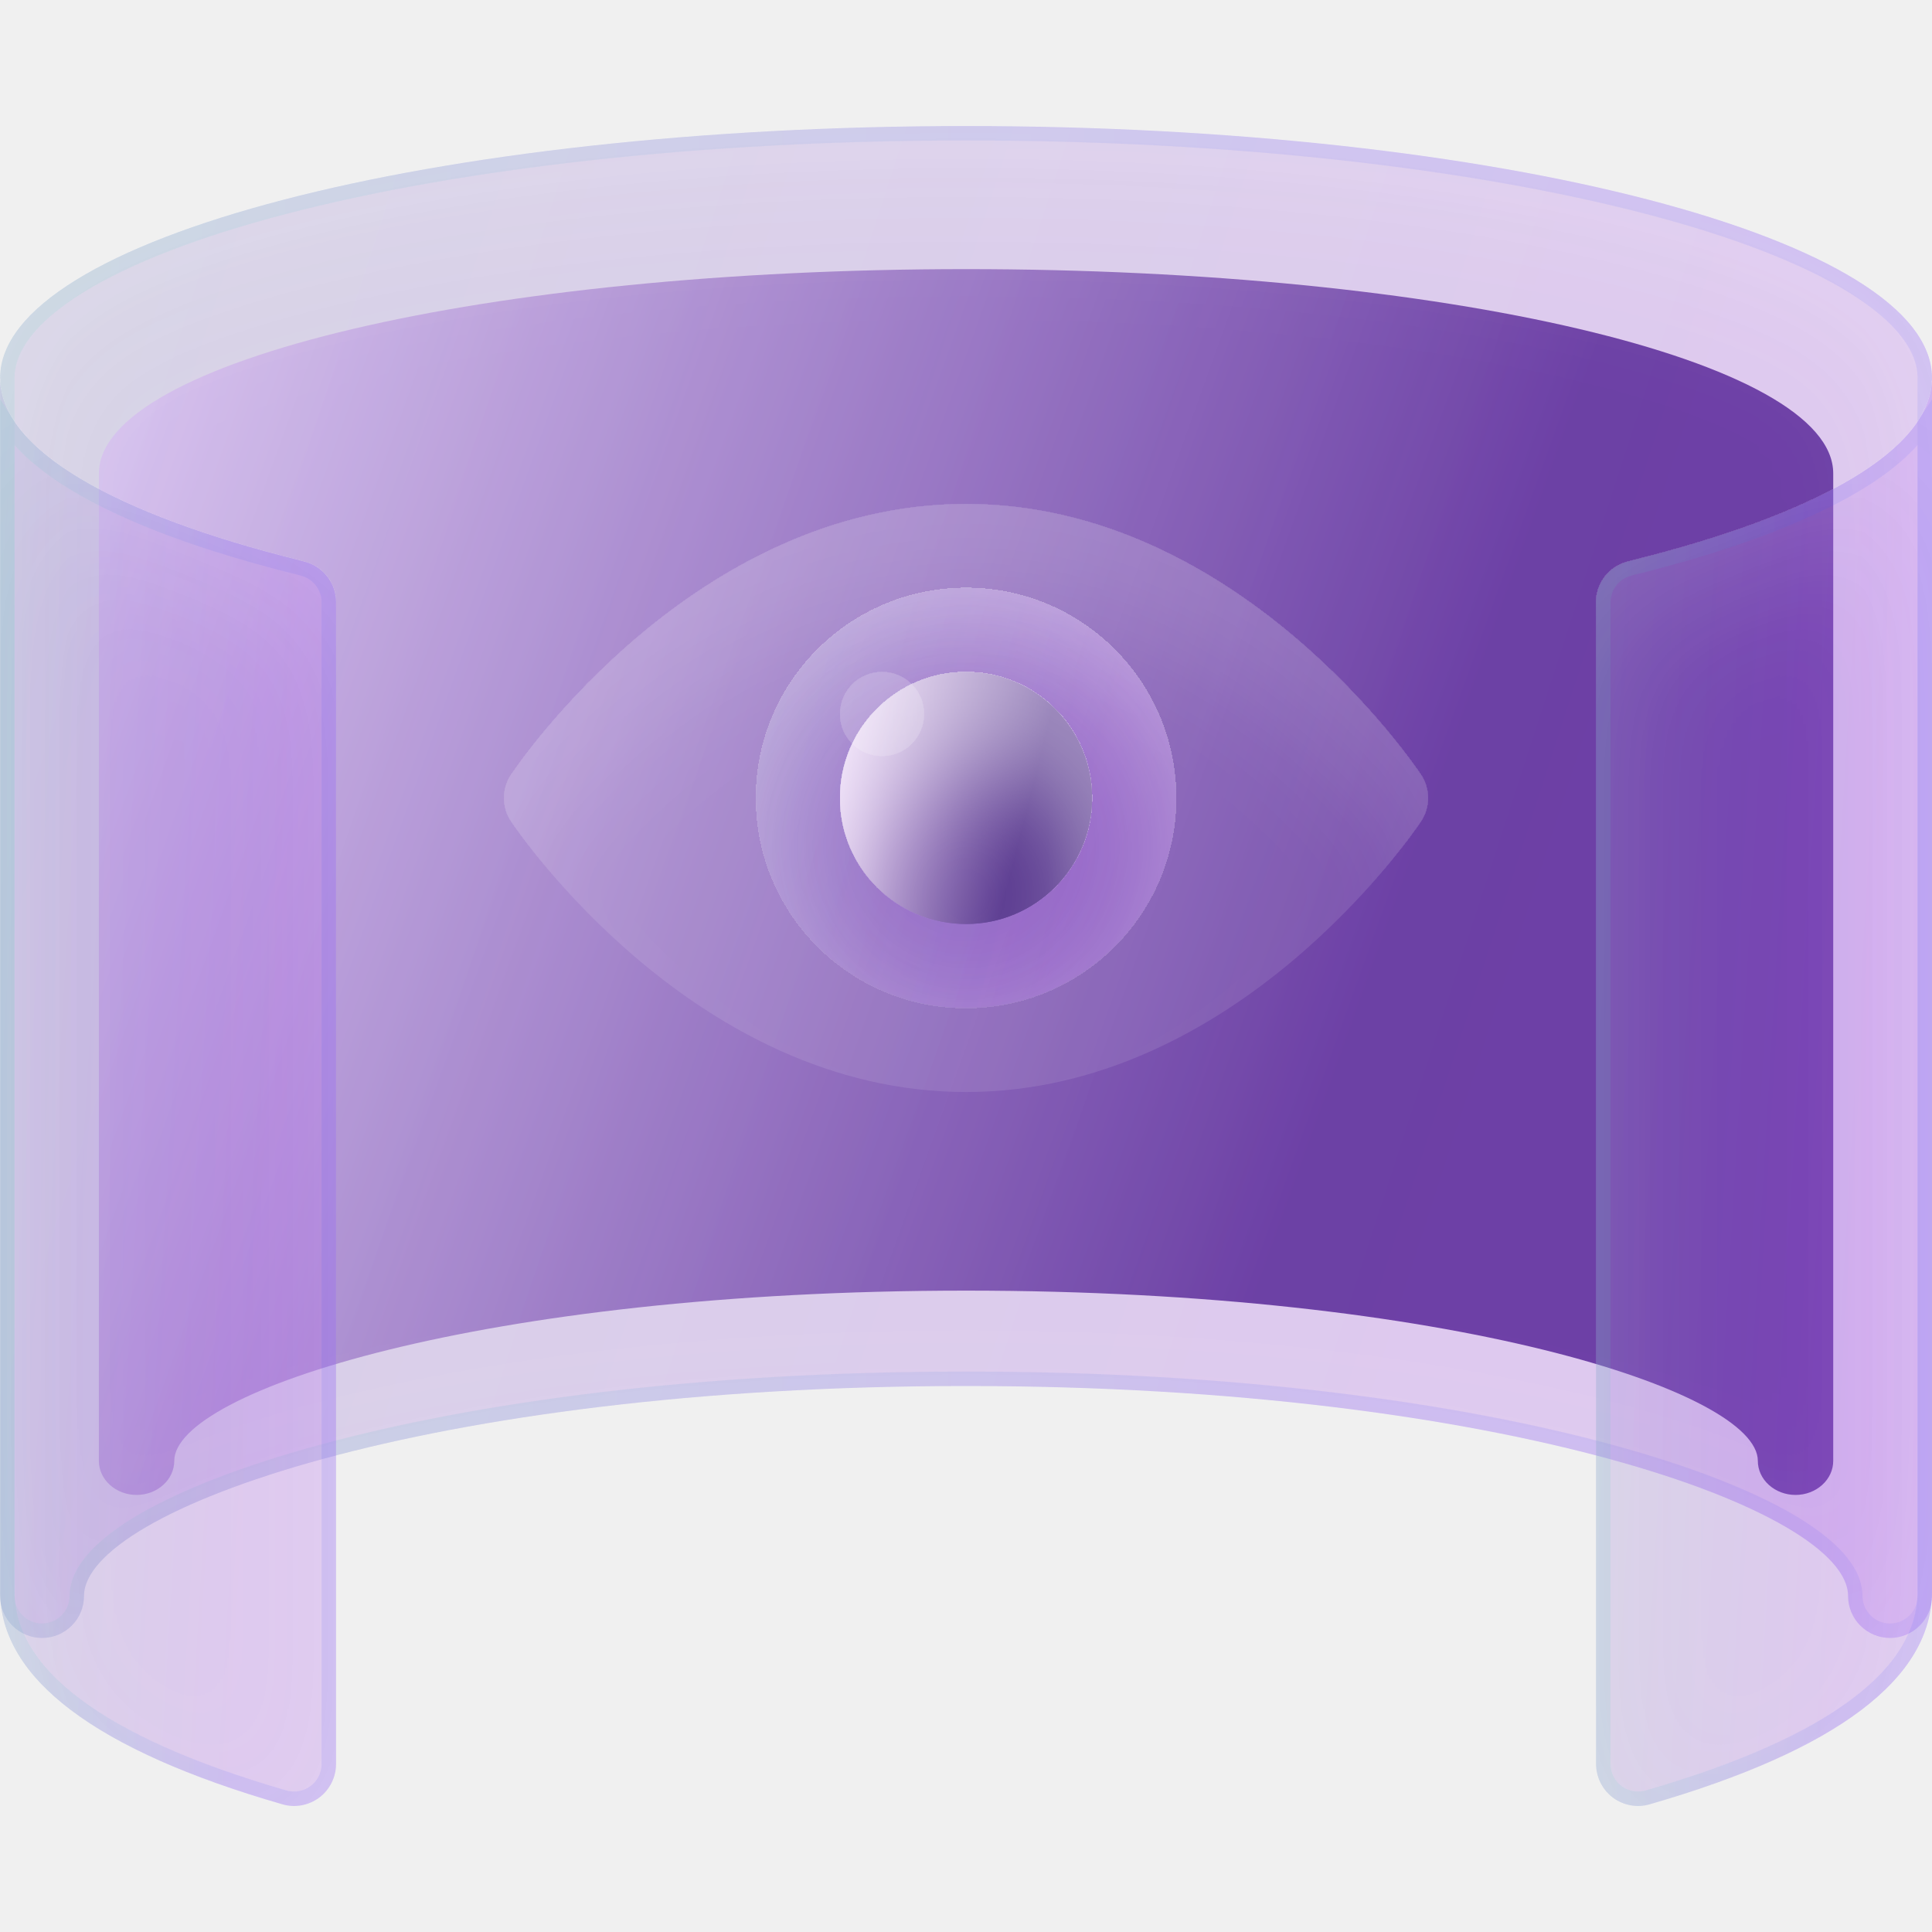
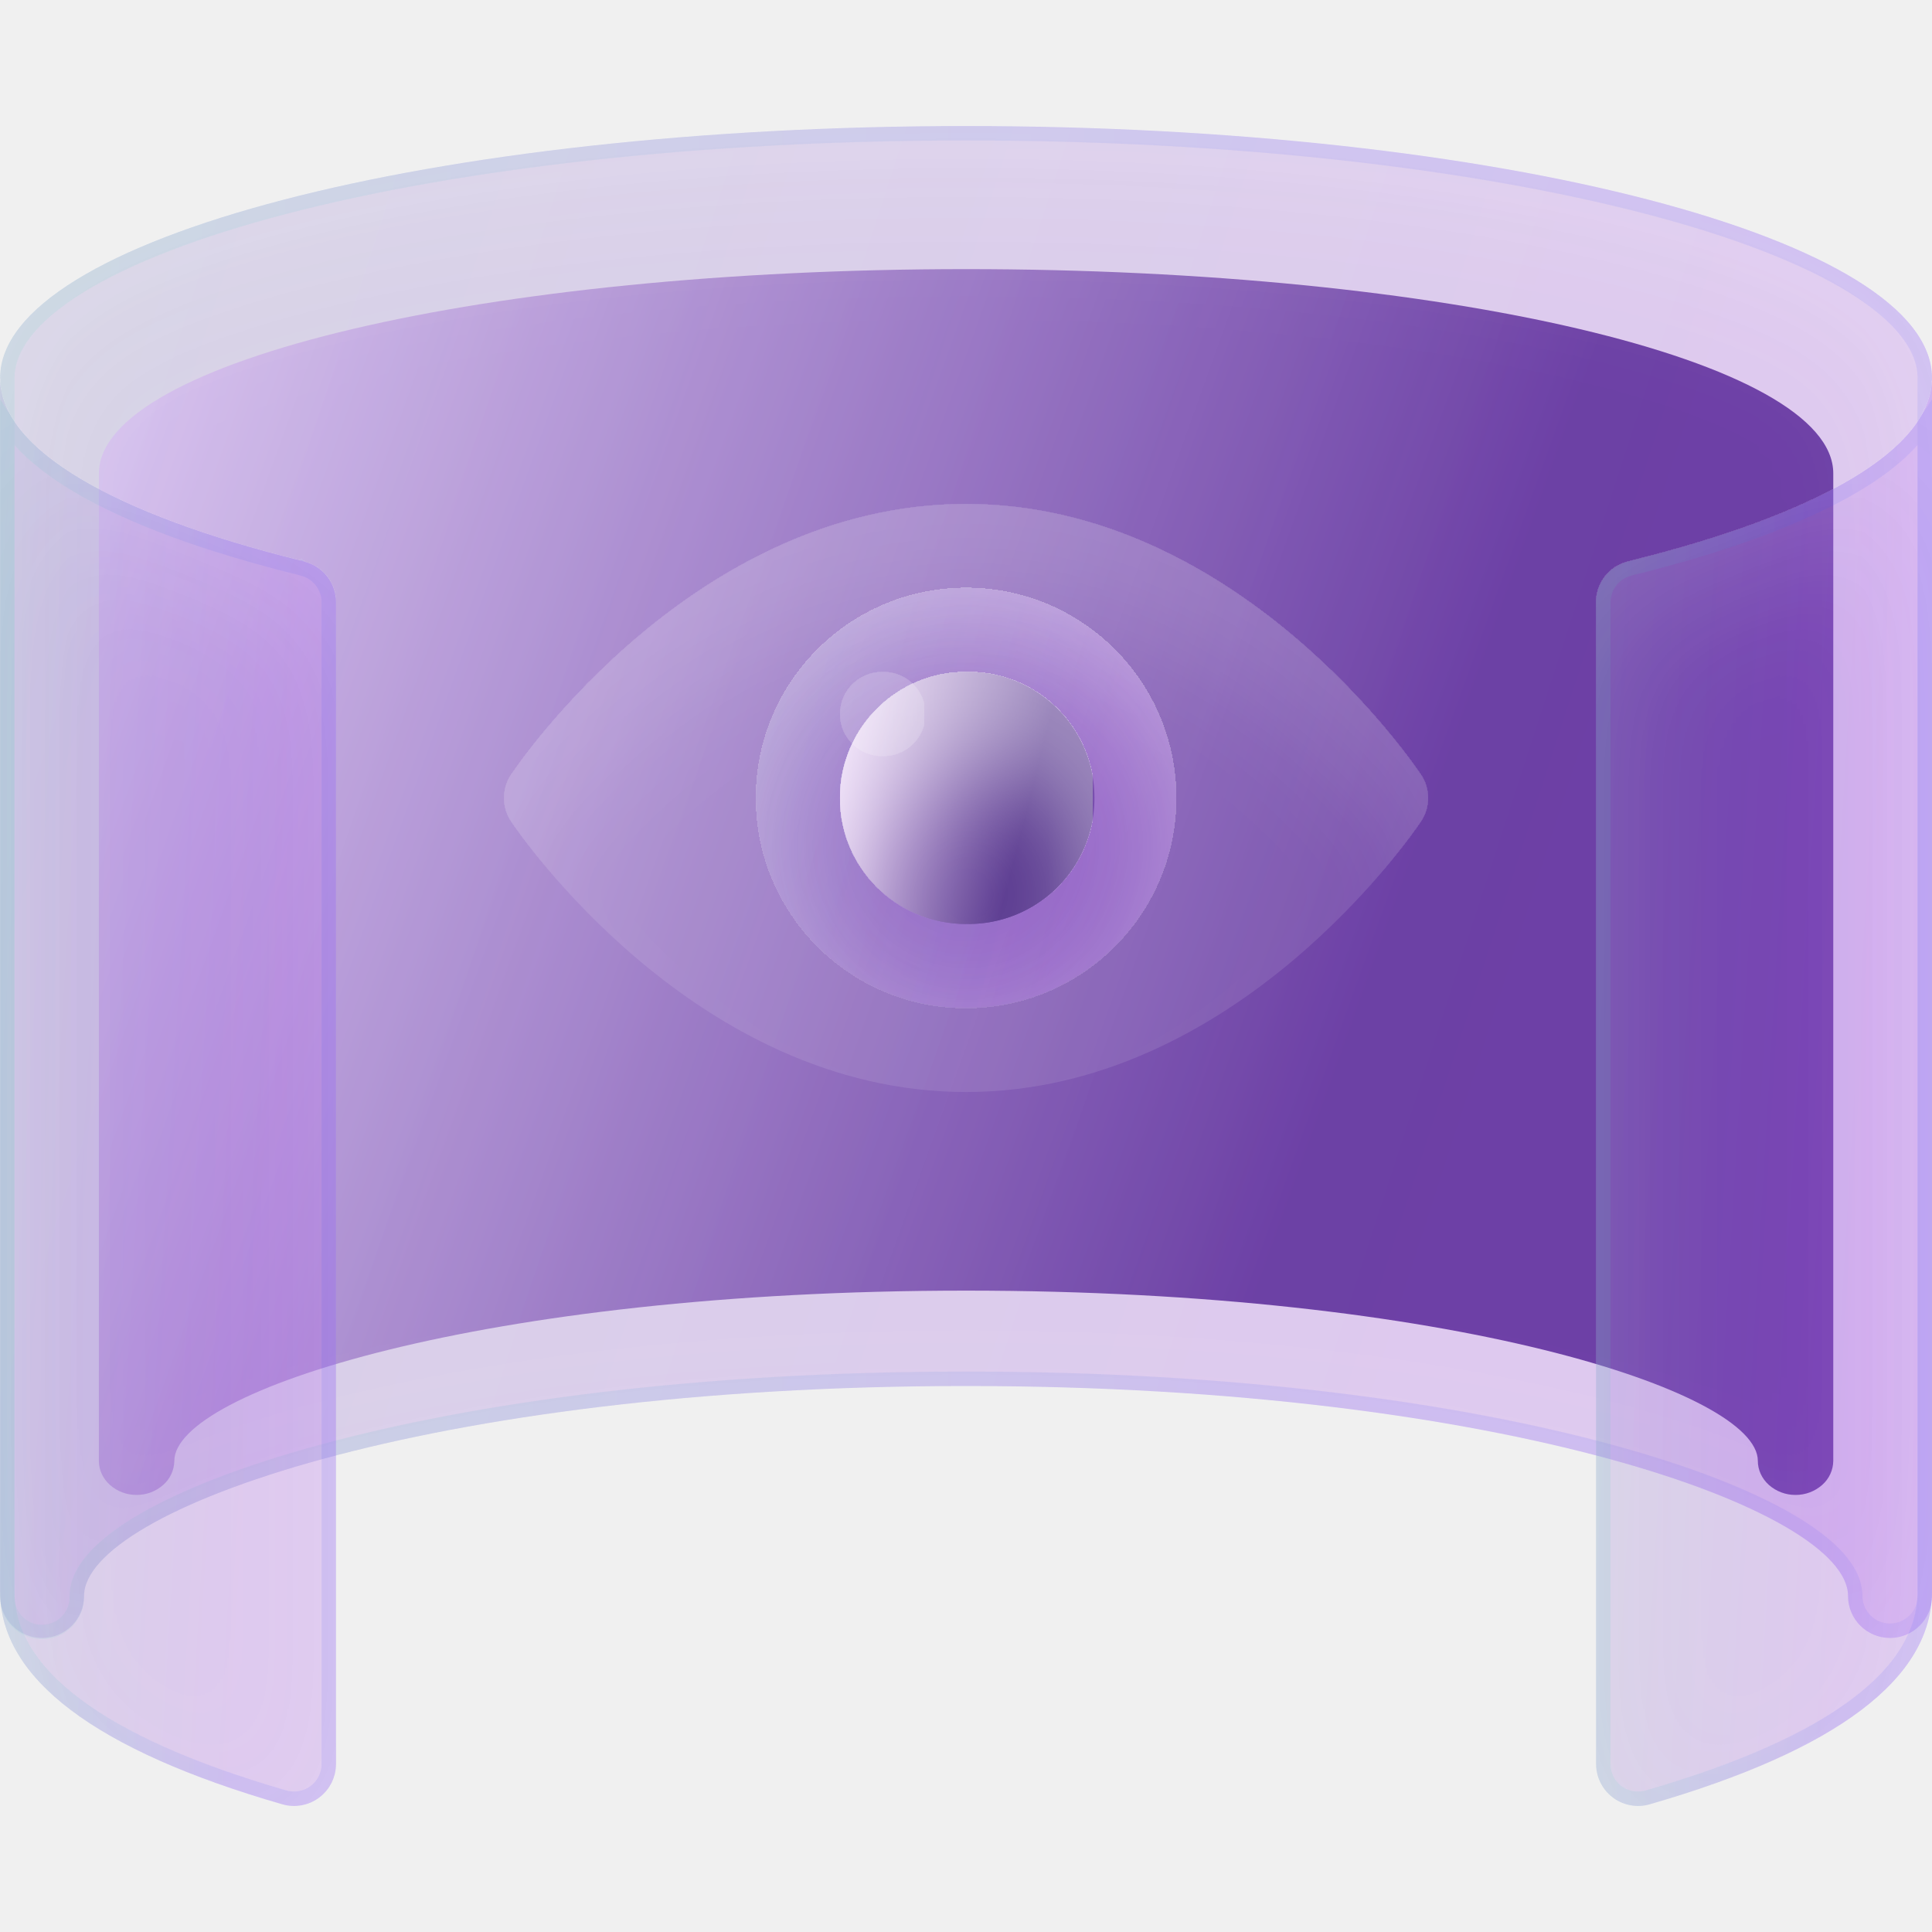
- <svg xmlns="http://www.w3.org/2000/svg" width="40" height="40" viewBox="0 0 40 40" fill="none">
-   <g clip-path="url(#clip0_347_1490)">
-     <path d="M20.001 5.572C10.087 5.572 2.047 7.465 2.047 9.802V30.245C2.047 30.433 2.129 30.612 2.276 30.744C2.422 30.876 2.62 30.951 2.827 30.951C3.035 30.951 3.233 30.876 3.379 30.744C3.526 30.612 3.608 30.433 3.608 30.245C3.608 28.808 9.994 26.721 20.001 26.721C30.008 26.721 36.394 28.808 36.394 30.245C36.394 30.433 36.476 30.612 36.623 30.744C36.769 30.876 36.967 30.951 37.175 30.951C37.382 30.951 37.58 30.876 37.726 30.744C37.873 30.612 37.955 30.433 37.955 30.245V9.802C37.955 7.465 29.915 5.572 20.001 5.572Z" fill="url(#paint0_linear_347_1490)" />
-     <g filter="url(#filter0_bi_347_1490)">
-       <path d="M20.001 2.609C8.957 2.609 0.001 4.944 0.001 7.826V33.043C0.001 33.274 0.093 33.495 0.256 33.658C0.419 33.821 0.64 33.913 0.871 33.913C1.101 33.913 1.322 33.821 1.485 33.658C1.648 33.495 1.74 33.274 1.74 33.043C1.74 31.27 8.854 28.696 20.001 28.696C31.148 28.696 38.262 31.27 38.262 33.043C38.262 33.274 38.353 33.495 38.517 33.658C38.68 33.821 38.901 33.913 39.131 33.913C39.362 33.913 39.583 33.821 39.746 33.658C39.909 33.495 40.001 33.274 40.001 33.043V7.826C40.001 4.944 31.044 2.609 20.001 2.609Z" fill="#F0F0F0" fill-opacity="0.05" />
-       <path d="M20.001 2.609C8.957 2.609 0.001 4.944 0.001 7.826V33.043C0.001 33.274 0.093 33.495 0.256 33.658C0.419 33.821 0.64 33.913 0.871 33.913C1.101 33.913 1.322 33.821 1.485 33.658C1.648 33.495 1.74 33.274 1.74 33.043C1.74 31.27 8.854 28.696 20.001 28.696C31.148 28.696 38.262 31.27 38.262 33.043C38.262 33.274 38.353 33.495 38.517 33.658C38.68 33.821 38.901 33.913 39.131 33.913C39.362 33.913 39.583 33.821 39.746 33.658C39.909 33.495 40.001 33.274 40.001 33.043V7.826C40.001 4.944 31.044 2.609 20.001 2.609Z" fill="url(#paint1_linear_347_1490)" fill-opacity="0.2" />
-       <path d="M0.151 7.826C0.151 7.188 0.649 6.541 1.652 5.923C2.646 5.31 4.094 4.752 5.898 4.282C9.502 3.342 14.488 2.759 20.001 2.759C25.514 2.759 30.5 3.342 34.104 4.282C35.907 4.752 37.356 5.31 38.35 5.923C39.353 6.541 39.851 7.188 39.851 7.826V33.043C39.851 33.234 39.775 33.417 39.64 33.552C39.505 33.687 39.322 33.763 39.131 33.763C38.941 33.763 38.758 33.687 38.623 33.552C38.488 33.417 38.412 33.234 38.412 33.043C38.412 32.77 38.275 32.502 38.046 32.247C37.815 31.991 37.48 31.736 37.052 31.486C36.195 30.987 34.944 30.494 33.351 30.06C30.164 29.19 25.585 28.546 20.001 28.546C14.417 28.546 9.838 29.19 6.651 30.06C5.058 30.494 3.807 30.987 2.95 31.486C2.522 31.736 2.187 31.991 1.956 32.247C1.727 32.502 1.59 32.77 1.59 33.043C1.59 33.234 1.514 33.417 1.379 33.552C1.244 33.687 1.061 33.763 0.871 33.763C0.68 33.763 0.497 33.687 0.362 33.552C0.227 33.417 0.151 33.234 0.151 33.043V7.826Z" stroke="url(#paint2_linear_347_1490)" stroke-opacity="0.1" stroke-width="0.3" />
+ <svg xmlns="http://www.w3.org/2000/svg" width="40" height="40" fill="none">
+   <g clip-path="url(#a)">
+     <path d="M20.001 5.572c-9.914 0-17.954 1.893-17.954 4.23v20.444c0 .187.082.366.229.498a.825.825 0 0 0 .551.207.825.825 0 0 0 .552-.207.672.672 0 0 0 .23-.498c0-1.438 6.385-3.525 16.392-3.525s16.393 2.087 16.393 3.524c0 .188.082.367.229.499a.825.825 0 0 0 .552.207.825.825 0 0 0 .551-.207.672.672 0 0 0 .23-.498V9.802c0-2.337-8.041-4.23-17.955-4.23Z" fill="url(#b)" />
+     <g filter="url(#c)">
+       <path d="M20.001 2.609c-11.044 0-20 2.335-20 5.217v25.217a.87.87 0 0 0 1.74 0c0-1.773 7.113-4.347 18.26-4.347 11.147 0 18.26 2.574 18.26 4.347a.87.87 0 0 0 1.74 0V7.826c0-2.882-8.956-5.217-20-5.217Z" fill="#F0F0F0" fill-opacity=".05" />
+       <path d="M20.001 2.609c-11.044 0-20 2.335-20 5.217v25.217a.87.87 0 0 0 1.74 0c0-1.773 7.113-4.347 18.26-4.347 11.147 0 18.26 2.574 18.26 4.347a.87.87 0 0 0 1.74 0V7.826c0-2.882-8.956-5.217-20-5.217Z" fill="url(#d)" fill-opacity=".2" />
+       <path d="M.151 7.826c0-.638.498-1.285 1.5-1.903.995-.613 2.443-1.17 4.247-1.641 3.604-.94 8.59-1.523 14.103-1.523s10.5.583 14.103 1.523c1.803.47 3.252 1.028 4.246 1.64 1.003.619 1.501 1.266 1.501 1.904v25.217a.72.72 0 1 1-1.44 0c0-.273-.136-.541-.365-.796-.23-.256-.566-.51-.994-.76-.857-.5-2.108-.993-3.701-1.427-3.187-.87-7.766-1.514-13.35-1.514s-10.163.644-13.35 1.514c-1.593.434-2.844.927-3.7 1.427-.429.25-.764.504-.995.76-.23.255-.366.523-.366.796a.72.72 0 1 1-1.439 0V7.826Z" stroke="url(#e)" stroke-opacity=".1" stroke-width=".3" />
    </g>
-     <g filter="url(#filter1_i_347_1490)">
-       <path d="M29.42 16.039C29.267 15.812 25.619 10.435 20.001 10.435C14.383 10.435 10.735 15.812 10.582 16.039C10.486 16.182 10.435 16.35 10.435 16.522C10.435 16.694 10.486 16.862 10.582 17.005C10.735 17.233 14.383 22.609 20.001 22.609C25.619 22.609 29.267 17.233 29.42 17.005C29.515 16.862 29.566 16.694 29.566 16.522C29.566 16.35 29.515 16.182 29.42 16.039Z" fill="white" fill-opacity="0.1" />
+     <g filter="url(#f)">
+       <path d="M29.42 16.04c-.153-.228-3.8-5.605-9.42-5.605-5.617 0-9.265 5.377-9.418 5.604a.87.87 0 0 0 0 .966c.153.228 3.8 5.604 9.419 5.604 5.618 0 9.266-5.377 9.419-5.604a.869.869 0 0 0 0-.966Z" fill="#fff" fill-opacity=".1" />
    </g>
-     <path d="M20.001 19.131C21.442 19.131 22.61 17.962 22.61 16.522C22.61 15.081 21.442 13.913 20.001 13.913C18.56 13.913 17.392 15.081 17.392 16.522C17.392 17.962 18.56 19.131 20.001 19.131Z" fill="url(#paint3_linear_347_1490)" />
-     <g filter="url(#filter2_bi_347_1490)">
-       <path d="M20.002 20.87C22.403 20.87 24.349 18.923 24.349 16.522C24.349 14.121 22.403 12.174 20.002 12.174C17.6 12.174 15.654 14.121 15.654 16.522C15.654 18.923 17.6 20.87 20.002 20.87Z" fill="#F0F0F0" fill-opacity="0.05" />
-       <path d="M20.002 20.87C22.403 20.87 24.349 18.923 24.349 16.522C24.349 14.121 22.403 12.174 20.002 12.174C17.6 12.174 15.654 14.121 15.654 16.522C15.654 18.923 17.6 20.87 20.002 20.87Z" fill="url(#paint4_linear_347_1490)" fill-opacity="0.2" />
+     <path d="M20 19.13a2.609 2.609 0 1 0 0-5.217 2.609 2.609 0 0 0 0 5.218Z" fill="url(#g)" />
+     <g filter="url(#h)">
+       <path d="M20.002 20.87a4.348 4.348 0 1 0 0-8.696 4.348 4.348 0 0 0 0 8.696Z" fill="#F0F0F0" fill-opacity=".05" />
+       <path d="M20.002 20.87a4.348 4.348 0 1 0 0-8.696 4.348 4.348 0 0 0 0 8.696Z" fill="url(#i)" fill-opacity=".2" />
    </g>
-     <g filter="url(#filter3_i_347_1490)">
-       <path d="M20.001 19.131C21.442 19.131 22.61 17.962 22.61 16.522C22.61 15.081 21.442 13.913 20.001 13.913C18.56 13.913 17.392 15.081 17.392 16.522C17.392 17.962 18.56 19.131 20.001 19.131Z" fill="url(#paint5_linear_347_1490)" />
+     <g filter="url(#j)">
+       <path d="M20 19.13a2.609 2.609 0 1 0 0-5.217 2.609 2.609 0 0 0 0 5.218Z" fill="url(#k)" />
    </g>
-     <g filter="url(#filter4_bi_347_1490)">
-       <path d="M6.296 11.626L6.215 11.604C2.39 10.654 0.001 9.313 0.001 7.826V32.943C0.001 34.751 1.968 36.236 5.847 37.357C5.977 37.395 6.113 37.401 6.246 37.377C6.378 37.352 6.503 37.297 6.611 37.217C6.718 37.136 6.806 37.031 6.866 36.91C6.926 36.789 6.958 36.656 6.957 36.522V12.47C6.957 12.276 6.892 12.087 6.772 11.934C6.652 11.781 6.485 11.672 6.296 11.626Z" fill="#F0F0F0" fill-opacity="0.05" />
-       <path d="M6.296 11.626L6.215 11.604C2.39 10.654 0.001 9.313 0.001 7.826V32.943C0.001 34.751 1.968 36.236 5.847 37.357C5.977 37.395 6.113 37.401 6.246 37.377C6.378 37.352 6.503 37.297 6.611 37.217C6.718 37.136 6.806 37.031 6.866 36.91C6.926 36.789 6.958 36.656 6.957 36.522V12.47C6.957 12.276 6.892 12.087 6.772 11.934C6.652 11.781 6.485 11.672 6.296 11.626Z" fill="url(#paint6_linear_347_1490)" fill-opacity="0.2" />
-       <path d="M6.257 11.771L6.257 11.771L6.26 11.772C6.416 11.81 6.555 11.9 6.654 12.026C6.754 12.153 6.808 12.309 6.808 12.47V36.522C6.808 36.633 6.782 36.743 6.732 36.843C6.682 36.943 6.61 37.03 6.521 37.097C6.431 37.164 6.328 37.209 6.218 37.229C6.109 37.25 5.996 37.244 5.889 37.213C3.957 36.655 2.515 36.01 1.56 35.288C0.606 34.568 0.151 33.785 0.151 32.943V8.776C0.445 9.233 0.945 9.657 1.597 10.045C2.69 10.696 4.259 11.273 6.177 11.749L6.257 11.771Z" stroke="url(#paint7_linear_347_1490)" stroke-opacity="0.1" stroke-width="0.3" />
+     <g filter="url(#l)">
+       <path d="m6.296 11.626-.081-.022C2.39 10.654 0 9.313 0 7.826v25.117c0 1.808 1.967 3.293 5.846 4.414a.869.869 0 0 0 1.11-.835V12.47a.87.87 0 0 0-.661-.844Z" fill="#F0F0F0" fill-opacity=".05" />
+       <path d="m6.296 11.626-.081-.022C2.39 10.654 0 9.313 0 7.826v25.117c0 1.808 1.967 3.293 5.846 4.414a.869.869 0 0 0 1.11-.835V12.47a.87.87 0 0 0-.661-.844Z" fill="url(#m)" fill-opacity=".2" />
+       <path d="m6.257 11.77.003.002a.72.72 0 0 1 .548.698v24.052a.72.72 0 0 1-.92.691c-1.931-.558-3.373-1.203-4.328-1.925C.606 34.568.15 33.785.15 32.943V8.776c.294.457.794.881 1.446 1.27 1.093.65 2.662 1.227 4.58 1.703l.08.022Z" stroke="url(#n)" stroke-opacity=".1" stroke-width=".3" />
    </g>
-     <g filter="url(#filter5_bi_347_1490)">
-       <path d="M33.706 11.626L33.787 11.604C37.612 10.654 40.001 9.313 40.001 7.826V32.943C40.001 34.751 38.034 36.236 34.155 37.357C34.025 37.395 33.889 37.401 33.756 37.377C33.624 37.352 33.499 37.297 33.391 37.217C33.283 37.136 33.196 37.031 33.136 36.91C33.076 36.789 33.044 36.656 33.044 36.522V12.47C33.044 12.276 33.11 12.087 33.23 11.934C33.349 11.781 33.517 11.672 33.706 11.626Z" fill="#F0F0F0" fill-opacity="0.05" />
-       <path d="M33.706 11.626L33.787 11.604C37.612 10.654 40.001 9.313 40.001 7.826V32.943C40.001 34.751 38.034 36.236 34.155 37.357C34.025 37.395 33.889 37.401 33.756 37.377C33.624 37.352 33.499 37.297 33.391 37.217C33.283 37.136 33.196 37.031 33.136 36.91C33.076 36.789 33.044 36.656 33.044 36.522V12.47C33.044 12.276 33.11 12.087 33.23 11.934C33.349 11.781 33.517 11.672 33.706 11.626Z" fill="url(#paint8_linear_347_1490)" fill-opacity="0.2" />
-       <path d="M33.742 11.772L33.742 11.772L33.745 11.771L33.825 11.749C35.743 11.273 37.312 10.696 38.405 10.045C39.057 9.657 39.556 9.233 39.851 8.776V32.943C39.851 33.785 39.396 34.568 38.442 35.288C37.487 36.01 36.045 36.655 34.113 37.213C34.006 37.244 33.893 37.25 33.784 37.229C33.674 37.209 33.57 37.164 33.481 37.097C33.392 37.03 33.32 36.943 33.27 36.843C33.22 36.743 33.194 36.633 33.194 36.522V12.47C33.194 12.309 33.248 12.153 33.348 12.026C33.447 11.9 33.586 11.81 33.742 11.772Z" stroke="url(#paint9_linear_347_1490)" stroke-opacity="0.1" stroke-width="0.3" />
+     <g filter="url(#o)">
+       <path d="m33.706 11.626.081-.022c3.825-.95 6.214-2.291 6.214-3.778v25.117c0 1.808-1.967 3.293-5.846 4.414a.87.87 0 0 1-1.11-.835V12.47a.87.87 0 0 1 .661-.844Z" fill="#F0F0F0" fill-opacity=".05" />
+       <path d="m33.706 11.626.081-.022c3.825-.95 6.214-2.291 6.214-3.778v25.117c0 1.808-1.967 3.293-5.846 4.414a.87.87 0 0 1-1.11-.835V12.47a.87.87 0 0 1 .661-.844Z" fill="url(#p)" fill-opacity=".2" />
+       <path d="m33.742 11.772.003-.001.08-.022c1.918-.476 3.487-1.053 4.58-1.704.652-.388 1.151-.812 1.446-1.27v24.168c0 .842-.455 1.625-1.409 2.345-.955.722-2.397 1.367-4.329 1.925a.718.718 0 0 1-.919-.691V12.47a.72.72 0 0 1 .548-.698Z" stroke="url(#q)" stroke-opacity=".1" stroke-width=".3" />
    </g>
-     <g filter="url(#filter6_i_347_1490)">
-       <path d="M18.262 15.652C18.742 15.652 19.131 15.263 19.131 14.783C19.131 14.302 18.742 13.913 18.262 13.913C17.781 13.913 17.392 14.302 17.392 14.783C17.392 15.263 17.781 15.652 18.262 15.652Z" fill="white" fill-opacity="0.1" />
+     <g filter="url(#r)">
+       <path d="M18.262 15.652a.87.87 0 1 0 0-1.739.87.87 0 0 0 0 1.74Z" fill="#fff" fill-opacity=".1" />
    </g>
  </g>
  <defs>
-     <filter id="filter0_bi_347_1490" x="-5.999" y="-3.391" width="52" height="43.304" filterUnits="userSpaceOnUse" color-interpolation-filters="sRGB">
+     <linearGradient id="b" x1="2.047" y1="5.572" x2="41.926" y2="19.899" gradientUnits="userSpaceOnUse">
+       <stop stop-color="#F6E2FF" />
+       <stop offset=".703" stop-color="#5C3C91" />
+     </linearGradient>
+     <linearGradient id="d" x1=".001" y1="2.609" x2="45.381" y2="17.332" gradientUnits="userSpaceOnUse">
+       <stop stop-color="#6B5FB6" />
+       <stop offset=".776" stop-color="#9126E6" />
+     </linearGradient>
+     <linearGradient id="e" x1="1.251" y1="4.032" x2="40.001" y2="4.032" gradientUnits="userSpaceOnUse">
+       <stop stop-color="#3CDEB6" />
+       <stop offset=".656" stop-color="#364AFF" />
+     </linearGradient>
+     <linearGradient id="g" x1="17.392" y1="13.913" x2="23.538" y2="15.474" gradientUnits="userSpaceOnUse">
+       <stop stop-color="#F6E2FF" />
+       <stop offset=".703" stop-color="#5C3C91" />
+     </linearGradient>
+     <linearGradient id="i" x1="15.654" y1="12.174" x2="25.897" y2="14.775" gradientUnits="userSpaceOnUse">
+       <stop stop-color="#6B5FB6" />
+       <stop offset=".776" stop-color="#9126E6" />
+     </linearGradient>
+     <linearGradient id="k" x1="17.392" y1="13.913" x2="23.538" y2="15.474" gradientUnits="userSpaceOnUse">
+       <stop stop-color="#F6E2FF" />
+       <stop offset=".703" stop-color="#5C3C91" />
+     </linearGradient>
+     <linearGradient id="m" x1=".001" y1="7.826" x2="8.693" y2="8.345" gradientUnits="userSpaceOnUse">
+       <stop stop-color="#6B5FB6" />
+       <stop offset=".776" stop-color="#9126E6" />
+     </linearGradient>
+     <linearGradient id="n" x1=".218" y1="9.17" x2="6.957" y2="9.17" gradientUnits="userSpaceOnUse">
+       <stop stop-color="#3CDEB6" />
+       <stop offset=".656" stop-color="#364AFF" />
+     </linearGradient>
+     <linearGradient id="p" x1="33.044" y1="7.826" x2="41.736" y2="8.345" gradientUnits="userSpaceOnUse">
+       <stop stop-color="#6B5FB6" />
+       <stop offset=".776" stop-color="#9126E6" />
+     </linearGradient>
+     <linearGradient id="q" x1="33.262" y1="9.17" x2="40.001" y2="9.17" gradientUnits="userSpaceOnUse">
+       <stop stop-color="#3CDEB6" />
+       <stop offset=".656" stop-color="#364AFF" />
+     </linearGradient>
+     <filter id="c" x="-5.999" y="-3.391" width="52" height="43.304" filterUnits="userSpaceOnUse" color-interpolation-filters="sRGB">
      <feFlood flood-opacity="0" result="BackgroundImageFix" />
      <feGaussianBlur in="BackgroundImageFix" stdDeviation="3" />
      <feComposite in2="SourceAlpha" operator="in" result="effect1_backgroundBlur_347_1490" />
-       <feBlend mode="normal" in="SourceGraphic" in2="effect1_backgroundBlur_347_1490" result="shape" />
-       <feColorMatrix in="SourceAlpha" type="matrix" values="0 0 0 0 0 0 0 0 0 0 0 0 0 0 0 0 0 0 127 0" result="hardAlpha" />
+       <feBlend in="SourceGraphic" in2="effect1_backgroundBlur_347_1490" result="shape" />
+       <feColorMatrix in="SourceAlpha" values="0 0 0 0 0 0 0 0 0 0 0 0 0 0 0 0 0 0 127 0" result="hardAlpha" />
      <feOffset dy="1" />
      <feGaussianBlur stdDeviation="1.5" />
      <feComposite in2="hardAlpha" operator="arithmetic" k2="-1" k3="1" />
-       <feColorMatrix type="matrix" values="0 0 0 0 1 0 0 0 0 1 0 0 0 0 1 0 0 0 0.15 0" />
-       <feBlend mode="normal" in2="shape" result="effect2_innerShadow_347_1490" />
+       <feColorMatrix values="0 0 0 0 1 0 0 0 0 1 0 0 0 0 1 0 0 0 0.15 0" />
+       <feBlend in2="shape" result="effect2_innerShadow_347_1490" />
    </filter>
-     <filter id="filter1_i_347_1490" x="10.435" y="10.435" width="19.131" height="14.174" filterUnits="userSpaceOnUse" color-interpolation-filters="sRGB">
+     <filter id="f" x="10.435" y="10.435" width="19.131" height="14.174" filterUnits="userSpaceOnUse" color-interpolation-filters="sRGB">
      <feFlood flood-opacity="0" result="BackgroundImageFix" />
-       <feBlend mode="normal" in="SourceGraphic" in2="BackgroundImageFix" result="shape" />
-       <feColorMatrix in="SourceAlpha" type="matrix" values="0 0 0 0 0 0 0 0 0 0 0 0 0 0 0 0 0 0 127 0" result="hardAlpha" />
+       <feBlend in="SourceGraphic" in2="BackgroundImageFix" result="shape" />
+       <feColorMatrix in="SourceAlpha" values="0 0 0 0 0 0 0 0 0 0 0 0 0 0 0 0 0 0 127 0" result="hardAlpha" />
      <feOffset dy="2" />
      <feGaussianBlur stdDeviation="1" />
      <feComposite in2="hardAlpha" operator="arithmetic" k2="-1" k3="1" />
-       <feColorMatrix type="matrix" values="0 0 0 0 1 0 0 0 0 1 0 0 0 0 1 0 0 0 0.1 0" />
-       <feBlend mode="normal" in2="shape" result="effect1_innerShadow_347_1490" />
+       <feColorMatrix values="0 0 0 0 1 0 0 0 0 1 0 0 0 0 1 0 0 0 0.1 0" />
+       <feBlend in2="shape" result="effect1_innerShadow_347_1490" />
    </filter>
-     <filter id="filter2_bi_347_1490" x="9.654" y="6.174" width="20.696" height="20.696" filterUnits="userSpaceOnUse" color-interpolation-filters="sRGB">
+     <filter id="h" x="9.654" y="6.174" width="20.696" height="20.696" filterUnits="userSpaceOnUse" color-interpolation-filters="sRGB">
      <feFlood flood-opacity="0" result="BackgroundImageFix" />
      <feGaussianBlur in="BackgroundImageFix" stdDeviation="3" />
      <feComposite in2="SourceAlpha" operator="in" result="effect1_backgroundBlur_347_1490" />
-       <feBlend mode="normal" in="SourceGraphic" in2="effect1_backgroundBlur_347_1490" result="shape" />
-       <feColorMatrix in="SourceAlpha" type="matrix" values="0 0 0 0 0 0 0 0 0 0 0 0 0 0 0 0 0 0 127 0" result="hardAlpha" />
+       <feBlend in="SourceGraphic" in2="effect1_backgroundBlur_347_1490" result="shape" />
+       <feColorMatrix in="SourceAlpha" values="0 0 0 0 0 0 0 0 0 0 0 0 0 0 0 0 0 0 127 0" result="hardAlpha" />
      <feOffset dy="1" />
      <feGaussianBlur stdDeviation="1.5" />
      <feComposite in2="hardAlpha" operator="arithmetic" k2="-1" k3="1" />
-       <feColorMatrix type="matrix" values="0 0 0 0 1 0 0 0 0 1 0 0 0 0 1 0 0 0 0.4 0" />
-       <feBlend mode="normal" in2="shape" result="effect2_innerShadow_347_1490" />
+       <feColorMatrix values="0 0 0 0 1 0 0 0 0 1 0 0 0 0 1 0 0 0 0.4 0" />
+       <feBlend in2="shape" result="effect2_innerShadow_347_1490" />
    </filter>
-     <filter id="filter3_i_347_1490" x="17.392" y="13.913" width="5.217" height="7.217" filterUnits="userSpaceOnUse" color-interpolation-filters="sRGB">
+     <filter id="j" x="17.392" y="13.913" width="5.217" height="7.217" filterUnits="userSpaceOnUse" color-interpolation-filters="sRGB">
      <feFlood flood-opacity="0" result="BackgroundImageFix" />
-       <feBlend mode="normal" in="SourceGraphic" in2="BackgroundImageFix" result="shape" />
-       <feColorMatrix in="SourceAlpha" type="matrix" values="0 0 0 0 0 0 0 0 0 0 0 0 0 0 0 0 0 0 127 0" result="hardAlpha" />
+       <feBlend in="SourceGraphic" in2="BackgroundImageFix" result="shape" />
+       <feColorMatrix in="SourceAlpha" values="0 0 0 0 0 0 0 0 0 0 0 0 0 0 0 0 0 0 127 0" result="hardAlpha" />
      <feOffset dy="2" />
      <feGaussianBlur stdDeviation="1" />
      <feComposite in2="hardAlpha" operator="arithmetic" k2="-1" k3="1" />
-       <feColorMatrix type="matrix" values="0 0 0 0 1 0 0 0 0 1 0 0 0 0 1 0 0 0 0.4 0" />
-       <feBlend mode="normal" in2="shape" result="effect1_innerShadow_347_1490" />
+       <feColorMatrix values="0 0 0 0 1 0 0 0 0 1 0 0 0 0 1 0 0 0 0.4 0" />
+       <feBlend in2="shape" result="effect1_innerShadow_347_1490" />
    </filter>
-     <filter id="filter4_bi_347_1490" x="-5.999" y="1.826" width="18.956" height="41.565" filterUnits="userSpaceOnUse" color-interpolation-filters="sRGB">
+     <filter id="l" x="-5.999" y="1.826" width="18.956" height="41.565" filterUnits="userSpaceOnUse" color-interpolation-filters="sRGB">
      <feFlood flood-opacity="0" result="BackgroundImageFix" />
      <feGaussianBlur in="BackgroundImageFix" stdDeviation="3" />
      <feComposite in2="SourceAlpha" operator="in" result="effect1_backgroundBlur_347_1490" />
-       <feBlend mode="normal" in="SourceGraphic" in2="effect1_backgroundBlur_347_1490" result="shape" />
-       <feColorMatrix in="SourceAlpha" type="matrix" values="0 0 0 0 0 0 0 0 0 0 0 0 0 0 0 0 0 0 127 0" result="hardAlpha" />
+       <feBlend in="SourceGraphic" in2="effect1_backgroundBlur_347_1490" result="shape" />
+       <feColorMatrix in="SourceAlpha" values="0 0 0 0 0 0 0 0 0 0 0 0 0 0 0 0 0 0 127 0" result="hardAlpha" />
      <feOffset dy="1" />
      <feGaussianBlur stdDeviation="1.5" />
      <feComposite in2="hardAlpha" operator="arithmetic" k2="-1" k3="1" />
-       <feColorMatrix type="matrix" values="0 0 0 0 1 0 0 0 0 1 0 0 0 0 1 0 0 0 0.15 0" />
-       <feBlend mode="normal" in2="shape" result="effect2_innerShadow_347_1490" />
+       <feColorMatrix values="0 0 0 0 1 0 0 0 0 1 0 0 0 0 1 0 0 0 0.15 0" />
+       <feBlend in2="shape" result="effect2_innerShadow_347_1490" />
    </filter>
-     <filter id="filter5_bi_347_1490" x="27.044" y="1.826" width="18.956" height="41.565" filterUnits="userSpaceOnUse" color-interpolation-filters="sRGB">
+     <filter id="o" x="27.044" y="1.826" width="18.956" height="41.565" filterUnits="userSpaceOnUse" color-interpolation-filters="sRGB">
      <feFlood flood-opacity="0" result="BackgroundImageFix" />
      <feGaussianBlur in="BackgroundImageFix" stdDeviation="3" />
      <feComposite in2="SourceAlpha" operator="in" result="effect1_backgroundBlur_347_1490" />
-       <feBlend mode="normal" in="SourceGraphic" in2="effect1_backgroundBlur_347_1490" result="shape" />
-       <feColorMatrix in="SourceAlpha" type="matrix" values="0 0 0 0 0 0 0 0 0 0 0 0 0 0 0 0 0 0 127 0" result="hardAlpha" />
+       <feBlend in="SourceGraphic" in2="effect1_backgroundBlur_347_1490" result="shape" />
+       <feColorMatrix in="SourceAlpha" values="0 0 0 0 0 0 0 0 0 0 0 0 0 0 0 0 0 0 127 0" result="hardAlpha" />
      <feOffset dy="1" />
      <feGaussianBlur stdDeviation="1.5" />
      <feComposite in2="hardAlpha" operator="arithmetic" k2="-1" k3="1" />
-       <feColorMatrix type="matrix" values="0 0 0 0 1 0 0 0 0 1 0 0 0 0 1 0 0 0 0.15 0" />
-       <feBlend mode="normal" in2="shape" result="effect2_innerShadow_347_1490" />
+       <feColorMatrix values="0 0 0 0 1 0 0 0 0 1 0 0 0 0 1 0 0 0 0.15 0" />
+       <feBlend in2="shape" result="effect2_innerShadow_347_1490" />
    </filter>
-     <filter id="filter6_i_347_1490" x="17.392" y="13.913" width="1.739" height="3.739" filterUnits="userSpaceOnUse" color-interpolation-filters="sRGB">
+     <filter id="r" x="17.392" y="13.913" width="1.739" height="3.739" filterUnits="userSpaceOnUse" color-interpolation-filters="sRGB">
      <feFlood flood-opacity="0" result="BackgroundImageFix" />
-       <feBlend mode="normal" in="SourceGraphic" in2="BackgroundImageFix" result="shape" />
-       <feColorMatrix in="SourceAlpha" type="matrix" values="0 0 0 0 0 0 0 0 0 0 0 0 0 0 0 0 0 0 127 0" result="hardAlpha" />
+       <feBlend in="SourceGraphic" in2="BackgroundImageFix" result="shape" />
+       <feColorMatrix in="SourceAlpha" values="0 0 0 0 0 0 0 0 0 0 0 0 0 0 0 0 0 0 127 0" result="hardAlpha" />
      <feOffset dy="2" />
      <feGaussianBlur stdDeviation="1" />
      <feComposite in2="hardAlpha" operator="arithmetic" k2="-1" k3="1" />
-       <feColorMatrix type="matrix" values="0 0 0 0 1 0 0 0 0 1 0 0 0 0 1 0 0 0 0.1 0" />
-       <feBlend mode="normal" in2="shape" result="effect1_innerShadow_347_1490" />
+       <feColorMatrix values="0 0 0 0 1 0 0 0 0 1 0 0 0 0 1 0 0 0 0.1 0" />
+       <feBlend in2="shape" result="effect1_innerShadow_347_1490" />
    </filter>
-     <linearGradient id="paint0_linear_347_1490" x1="2.047" y1="5.572" x2="41.926" y2="19.899" gradientUnits="userSpaceOnUse">
-       <stop stop-color="#F6E2FF" />
-       <stop offset="0.703" stop-color="#5C3C91" />
-     </linearGradient>
-     <linearGradient id="paint1_linear_347_1490" x1="0.001" y1="2.609" x2="45.381" y2="17.332" gradientUnits="userSpaceOnUse">
-       <stop stop-color="#6B5FB6" />
-       <stop offset="0.776" stop-color="#9126E6" />
-     </linearGradient>
-     <linearGradient id="paint2_linear_347_1490" x1="1.251" y1="4.032" x2="40.001" y2="4.032" gradientUnits="userSpaceOnUse">
-       <stop stop-color="#3CDEB6" />
-       <stop offset="0.656" stop-color="#364AFF" />
-     </linearGradient>
-     <linearGradient id="paint3_linear_347_1490" x1="17.392" y1="13.913" x2="23.538" y2="15.474" gradientUnits="userSpaceOnUse">
-       <stop stop-color="#F6E2FF" />
-       <stop offset="0.703" stop-color="#5C3C91" />
-     </linearGradient>
-     <linearGradient id="paint4_linear_347_1490" x1="15.654" y1="12.174" x2="25.897" y2="14.775" gradientUnits="userSpaceOnUse">
-       <stop stop-color="#6B5FB6" />
-       <stop offset="0.776" stop-color="#9126E6" />
-     </linearGradient>
-     <linearGradient id="paint5_linear_347_1490" x1="17.392" y1="13.913" x2="23.538" y2="15.474" gradientUnits="userSpaceOnUse">
-       <stop stop-color="#F6E2FF" />
-       <stop offset="0.703" stop-color="#5C3C91" />
-     </linearGradient>
-     <linearGradient id="paint6_linear_347_1490" x1="0.001" y1="7.826" x2="8.693" y2="8.345" gradientUnits="userSpaceOnUse">
-       <stop stop-color="#6B5FB6" />
-       <stop offset="0.776" stop-color="#9126E6" />
-     </linearGradient>
-     <linearGradient id="paint7_linear_347_1490" x1="0.218" y1="9.17" x2="6.957" y2="9.17" gradientUnits="userSpaceOnUse">
-       <stop stop-color="#3CDEB6" />
-       <stop offset="0.656" stop-color="#364AFF" />
-     </linearGradient>
-     <linearGradient id="paint8_linear_347_1490" x1="33.044" y1="7.826" x2="41.736" y2="8.345" gradientUnits="userSpaceOnUse">
-       <stop stop-color="#6B5FB6" />
-       <stop offset="0.776" stop-color="#9126E6" />
-     </linearGradient>
-     <linearGradient id="paint9_linear_347_1490" x1="33.262" y1="9.17" x2="40.001" y2="9.17" gradientUnits="userSpaceOnUse">
-       <stop stop-color="#3CDEB6" />
-       <stop offset="0.656" stop-color="#364AFF" />
-     </linearGradient>
-     <clipPath id="clip0_347_1490">
-       <rect width="40" height="40" fill="white" transform="translate(0.000976562)" />
+     <clipPath id="a">
+       <path fill="#fff" transform="translate(.001)" d="M0 0h40v40H0z" />
    </clipPath>
  </defs>
</svg>
